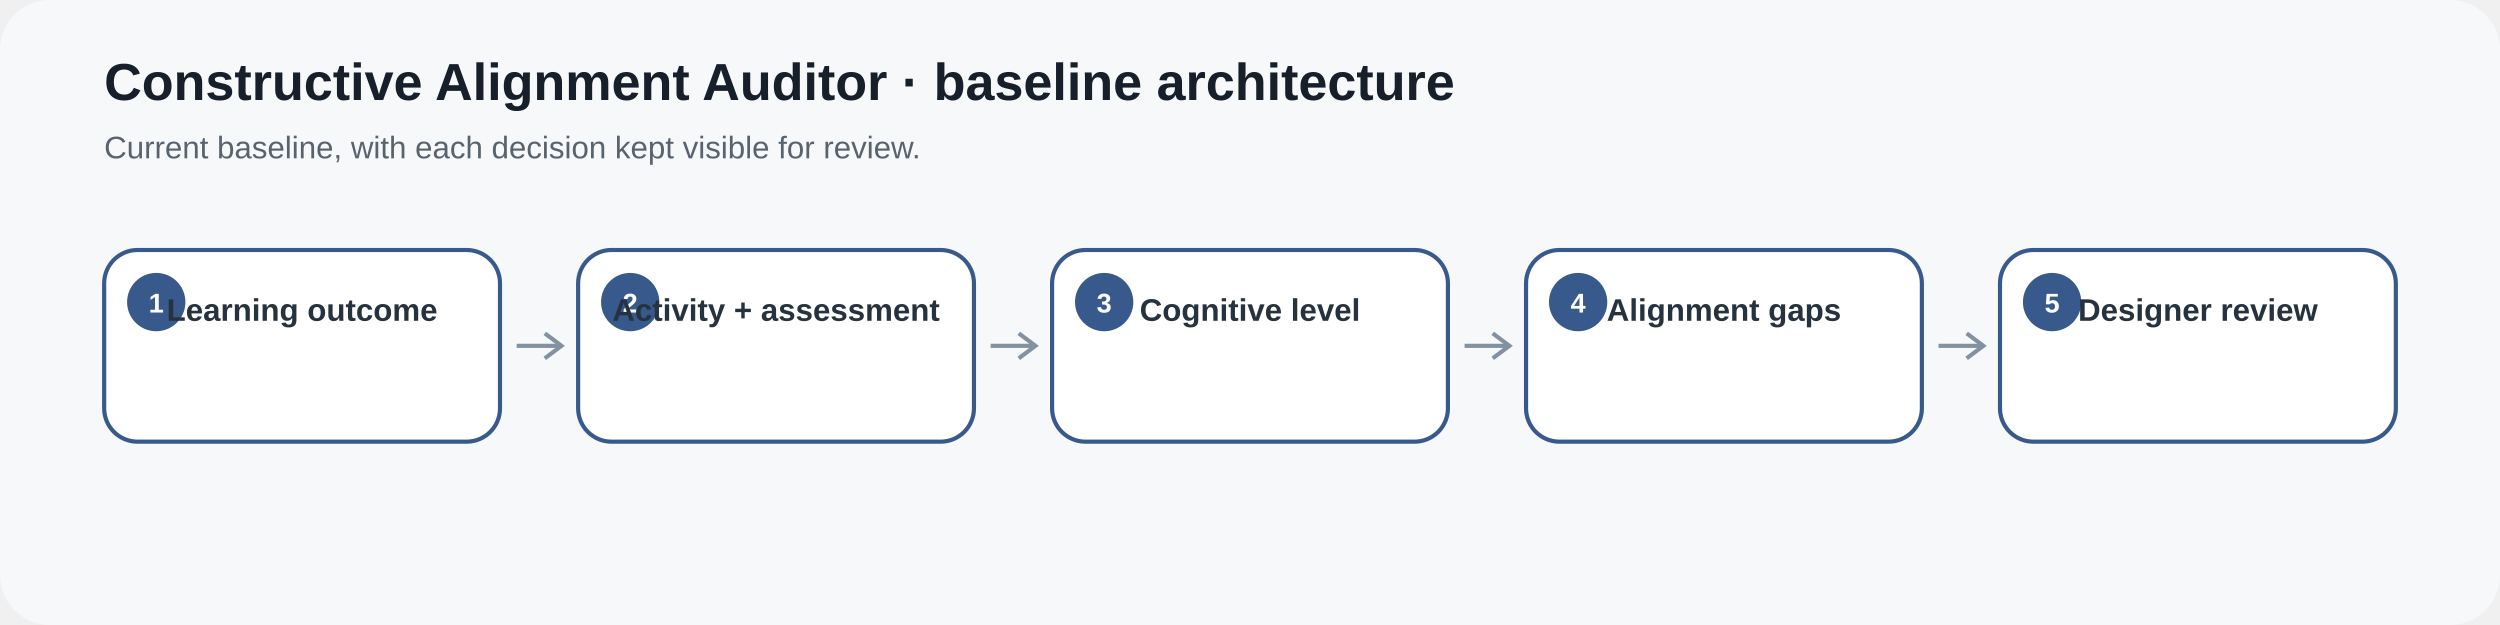
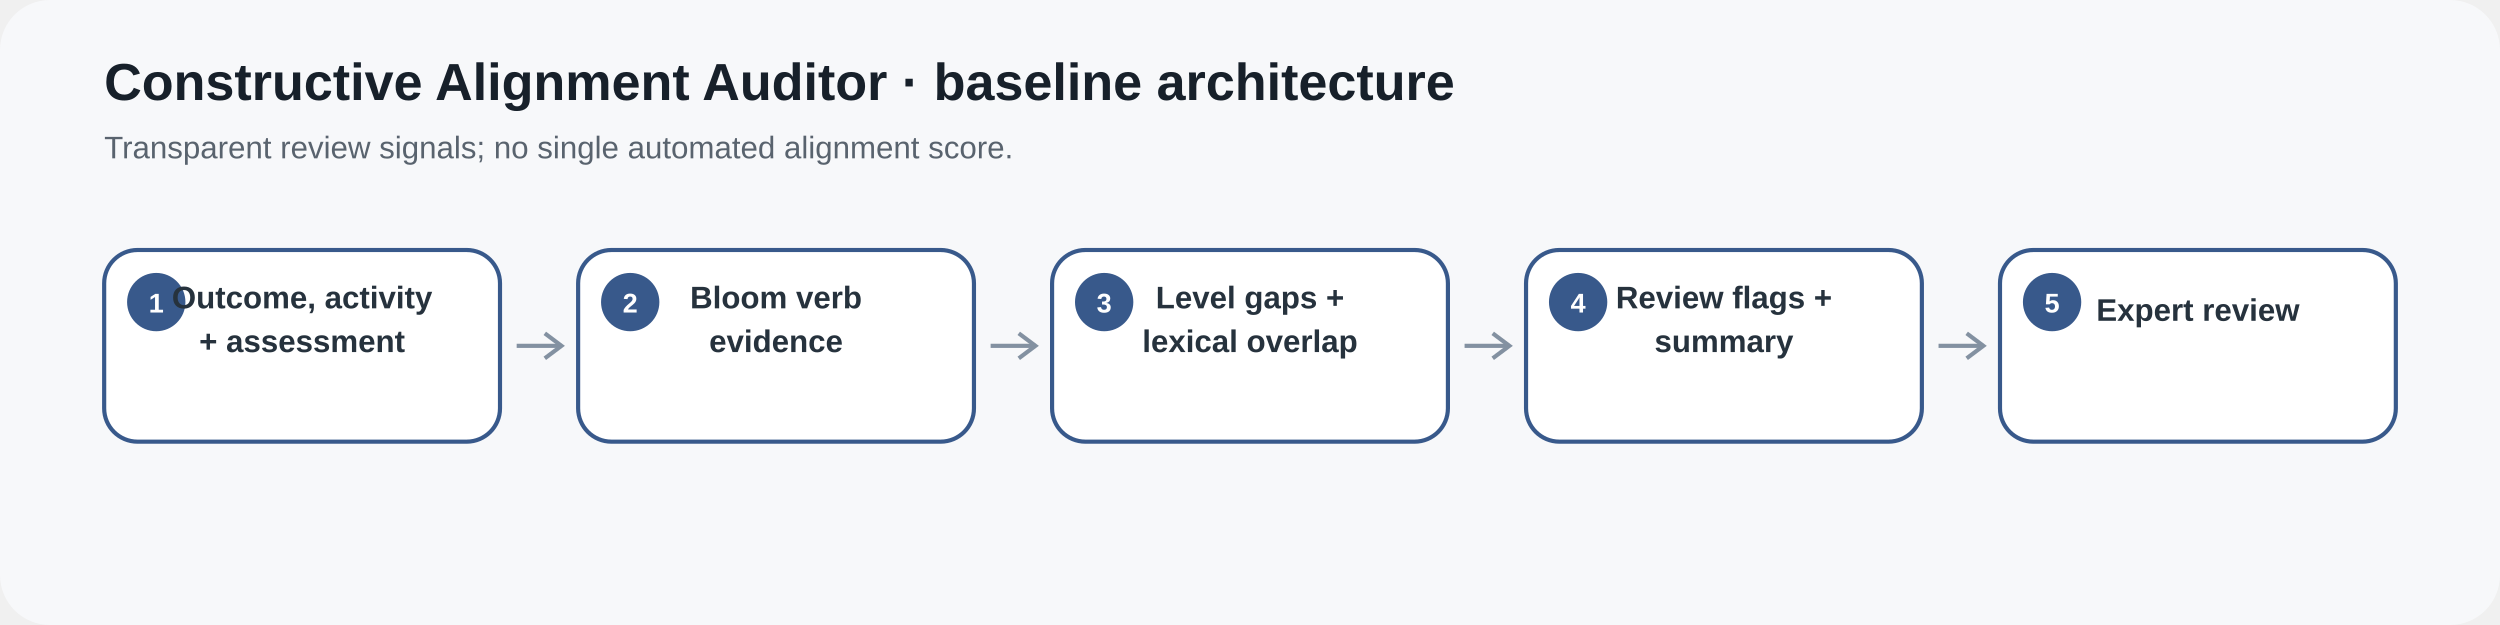
<svg xmlns="http://www.w3.org/2000/svg" width="1200" height="300" viewBox="0 0 1200 300" role="img" aria-labelledby="title desc">
  <rect width="1200" height="300" rx="24" fill="#f7f8fa" />
  <text x="50" y="48" font-family="Arial, Helvetica, sans-serif" font-size="25" font-weight="700" fill="#17202a">Constructive Alignment Auditor · baseline architecture</text>
-   <text x="50" y="76" font-family="Arial, Helvetica, sans-serif" font-size="15" fill="#59636e">Current baseline, with each decision kept visible for review.</text>
-   <rect x="50.0" y="120" width="190" height="92" rx="16" fill="#ffffff" stroke="#38598b" stroke-width="2" />
-   <circle cx="75.0" cy="145" r="14" fill="#38598b" />
-   <text x="75.0" y="150" text-anchor="middle" font-family="Arial, Helvetica, sans-serif" font-size="13" font-weight="700" fill="#ffffff">1</text>
-   <text x="145.0" y="154" text-anchor="middle" font-family="Arial, Helvetica, sans-serif" font-size="15" font-weight="600" fill="#26323d">Learning outcome</text>
-   <line x1="248.0" y1="166.0" x2="269.5" y2="166.0" stroke="#8391a1" stroke-width="2" />
-   <path d="M 261.5 160.0 L 269.5 166.0 L 261.5 172.0" fill="none" stroke="#8391a1" stroke-width="2" />
+   <text x="50" y="76" font-family="Arial, Helvetica, sans-serif" font-size="15" fill="#59636e">Transparent review signals; no single automated alignment score.</text>
+   <rect x="50" y="120" width="190" height="92" rx="16" fill="#ffffff" stroke="#38598b" stroke-width="2" />
+   <circle cx="75" cy="145" r="14" fill="#38598b" />
+   <text x="75" y="150" text-anchor="middle" font-family="Arial" font-size="13" font-weight="700" fill="#fff">1</text>
+   <text x="145" y="148" text-anchor="middle" font-family="Arial" font-size="15" font-weight="600" fill="#26323d">Outcome, activity</text>
+   <text x="145" y="169" text-anchor="middle" font-family="Arial" font-size="15" font-weight="600" fill="#26323d">+ assessment</text>
+   <line x1="248" y1="166" x2="269.5" y2="166" stroke="#8391a1" stroke-width="2" />
+   <path d="M261.5 160 L269.5 166 L261.5 172" fill="none" stroke="#8391a1" stroke-width="2" />
  <rect x="277.5" y="120" width="190" height="92" rx="16" fill="#ffffff" stroke="#38598b" stroke-width="2" />
  <circle cx="302.5" cy="145" r="14" fill="#38598b" />
-   <text x="302.5" y="150" text-anchor="middle" font-family="Arial, Helvetica, sans-serif" font-size="13" font-weight="700" fill="#ffffff">2</text>
-   <text x="372.5" y="154" text-anchor="middle" font-family="Arial, Helvetica, sans-serif" font-size="15" font-weight="600" fill="#26323d">Activity + assessment</text>
-   <line x1="475.5" y1="166.0" x2="497.0" y2="166.0" stroke="#8391a1" stroke-width="2" />
-   <path d="M 489.0 160.0 L 497.0 166.0 L 489.0 172.0" fill="none" stroke="#8391a1" stroke-width="2" />
-   <rect x="505.0" y="120" width="190" height="92" rx="16" fill="#ffffff" stroke="#38598b" stroke-width="2" />
-   <circle cx="530.0" cy="145" r="14" fill="#38598b" />
-   <text x="530.0" y="150" text-anchor="middle" font-family="Arial, Helvetica, sans-serif" font-size="13" font-weight="700" fill="#ffffff">3</text>
-   <text x="600.0" y="154" text-anchor="middle" font-family="Arial, Helvetica, sans-serif" font-size="15" font-weight="600" fill="#26323d">Cognitive level</text>
-   <line x1="703.0" y1="166.0" x2="724.5" y2="166.0" stroke="#8391a1" stroke-width="2" />
-   <path d="M 716.5 160.0 L 724.5 166.0 L 716.5 172.0" fill="none" stroke="#8391a1" stroke-width="2" />
+   <text x="302.5" y="150" text-anchor="middle" font-family="Arial" font-size="13" font-weight="700" fill="#fff">2</text>
+   <text x="372.5" y="148" text-anchor="middle" font-family="Arial" font-size="15" font-weight="600" fill="#26323d">Bloom verb</text>
+   <text x="372.5" y="169" text-anchor="middle" font-family="Arial" font-size="15" font-weight="600" fill="#26323d">evidence</text>
+   <line x1="475.5" y1="166" x2="497" y2="166" stroke="#8391a1" stroke-width="2" />
+   <path d="M489 160 L497 166 L489 172" fill="none" stroke="#8391a1" stroke-width="2" />
+   <rect x="505" y="120" width="190" height="92" rx="16" fill="#ffffff" stroke="#38598b" stroke-width="2" />
+   <circle cx="530" cy="145" r="14" fill="#38598b" />
+   <text x="530" y="150" text-anchor="middle" font-family="Arial" font-size="13" font-weight="700" fill="#fff">3</text>
+   <text x="600" y="148" text-anchor="middle" font-family="Arial" font-size="15" font-weight="600" fill="#26323d">Level gaps +</text>
+   <text x="600" y="169" text-anchor="middle" font-family="Arial" font-size="15" font-weight="600" fill="#26323d">lexical overlap</text>
+   <line x1="703" y1="166" x2="724.5" y2="166" stroke="#8391a1" stroke-width="2" />
+   <path d="M716.5 160 L724.5 166 L716.5 172" fill="none" stroke="#8391a1" stroke-width="2" />
  <rect x="732.5" y="120" width="190" height="92" rx="16" fill="#ffffff" stroke="#38598b" stroke-width="2" />
  <circle cx="757.5" cy="145" r="14" fill="#38598b" />
-   <text x="757.5" y="150" text-anchor="middle" font-family="Arial, Helvetica, sans-serif" font-size="13" font-weight="700" fill="#ffffff">4</text>
-   <text x="827.5" y="154" text-anchor="middle" font-family="Arial, Helvetica, sans-serif" font-size="15" font-weight="600" fill="#26323d">Alignment gaps</text>
-   <line x1="930.5" y1="166.0" x2="952.0" y2="166.0" stroke="#8391a1" stroke-width="2" />
-   <path d="M 944.0 160.0 L 952.0 166.0 L 944.0 172.0" fill="none" stroke="#8391a1" stroke-width="2" />
-   <rect x="960.0" y="120" width="190" height="92" rx="16" fill="#ffffff" stroke="#38598b" stroke-width="2" />
-   <circle cx="985.0" cy="145" r="14" fill="#38598b" />
-   <text x="985.0" y="150" text-anchor="middle" font-family="Arial, Helvetica, sans-serif" font-size="13" font-weight="700" fill="#ffffff">5</text>
-   <text x="1055.0" y="154" text-anchor="middle" font-family="Arial, Helvetica, sans-serif" font-size="15" font-weight="600" fill="#26323d">Designer review</text>
+   <text x="757.5" y="150" text-anchor="middle" font-family="Arial" font-size="13" font-weight="700" fill="#fff">4</text>
+   <text x="827.5" y="148" text-anchor="middle" font-family="Arial" font-size="15" font-weight="600" fill="#26323d">Review flags +</text>
+   <text x="827.5" y="169" text-anchor="middle" font-family="Arial" font-size="15" font-weight="600" fill="#26323d">summary</text>
+   <line x1="930.5" y1="166" x2="952" y2="166" stroke="#8391a1" stroke-width="2" />
+   <path d="M944 160 L952 166 L944 172" fill="none" stroke="#8391a1" stroke-width="2" />
+   <rect x="960" y="120" width="190" height="92" rx="16" fill="#ffffff" stroke="#38598b" stroke-width="2" />
+   <circle cx="985" cy="145" r="14" fill="#38598b" />
+   <text x="985" y="150" text-anchor="middle" font-family="Arial" font-size="13" font-weight="700" fill="#fff">5</text>
+   <text x="1055" y="154" text-anchor="middle" font-family="Arial" font-size="15" font-weight="600" fill="#26323d">Expert review</text>
</svg>
